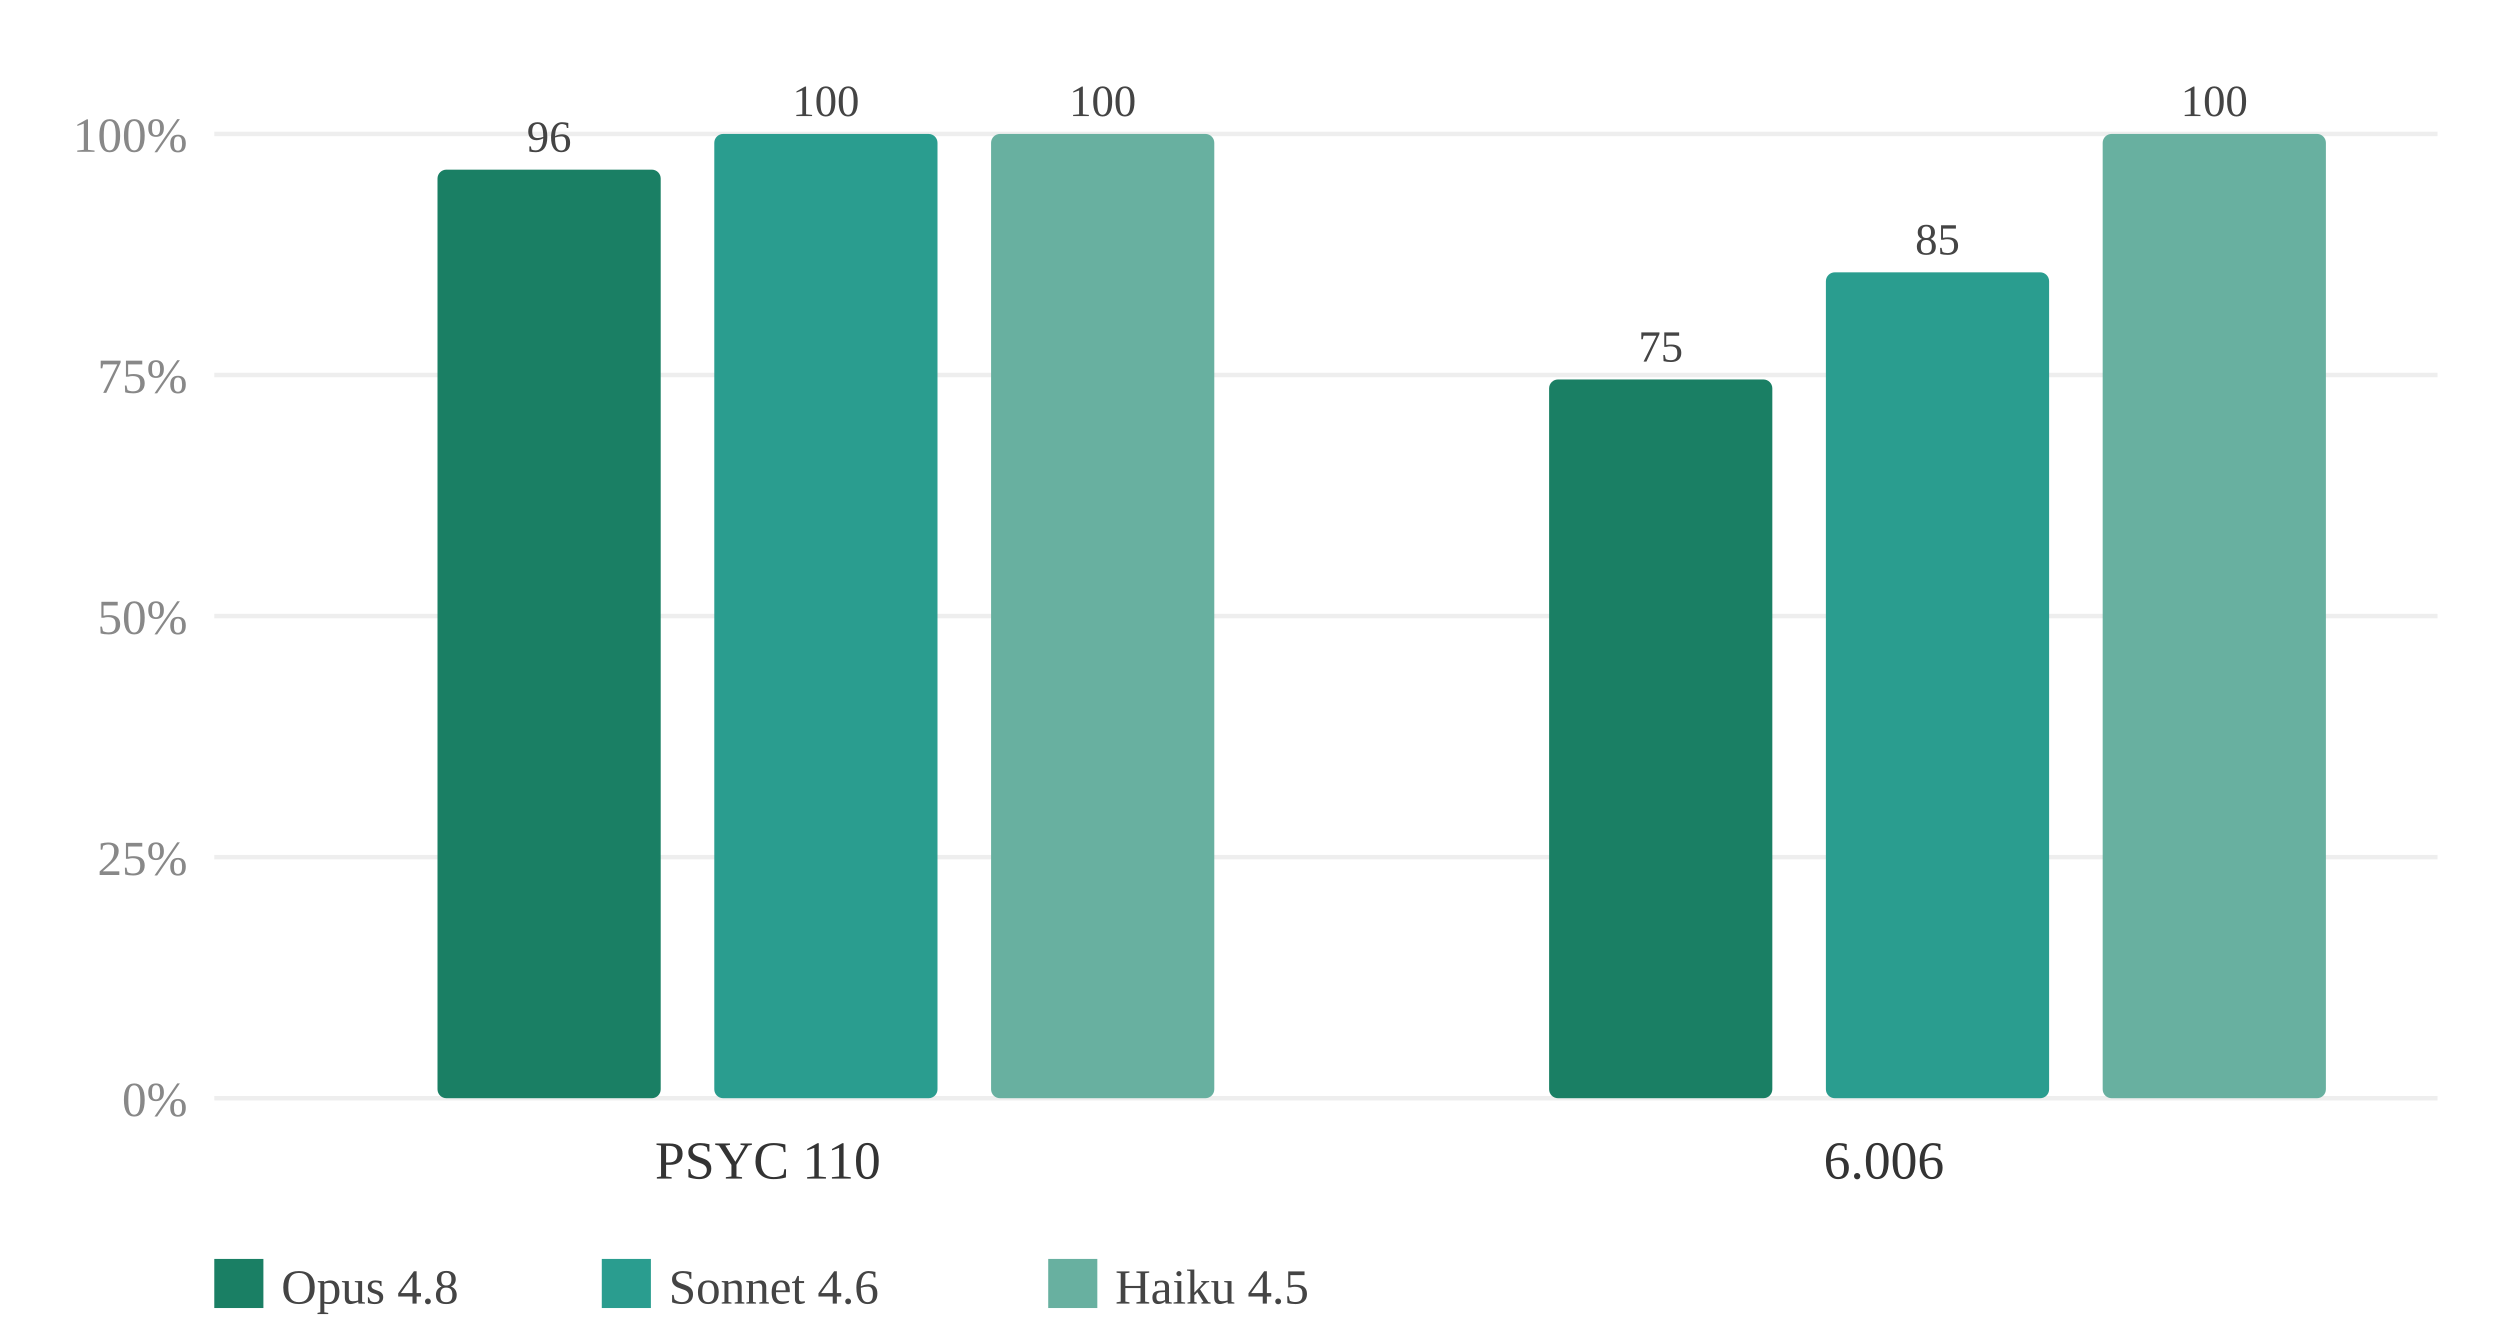
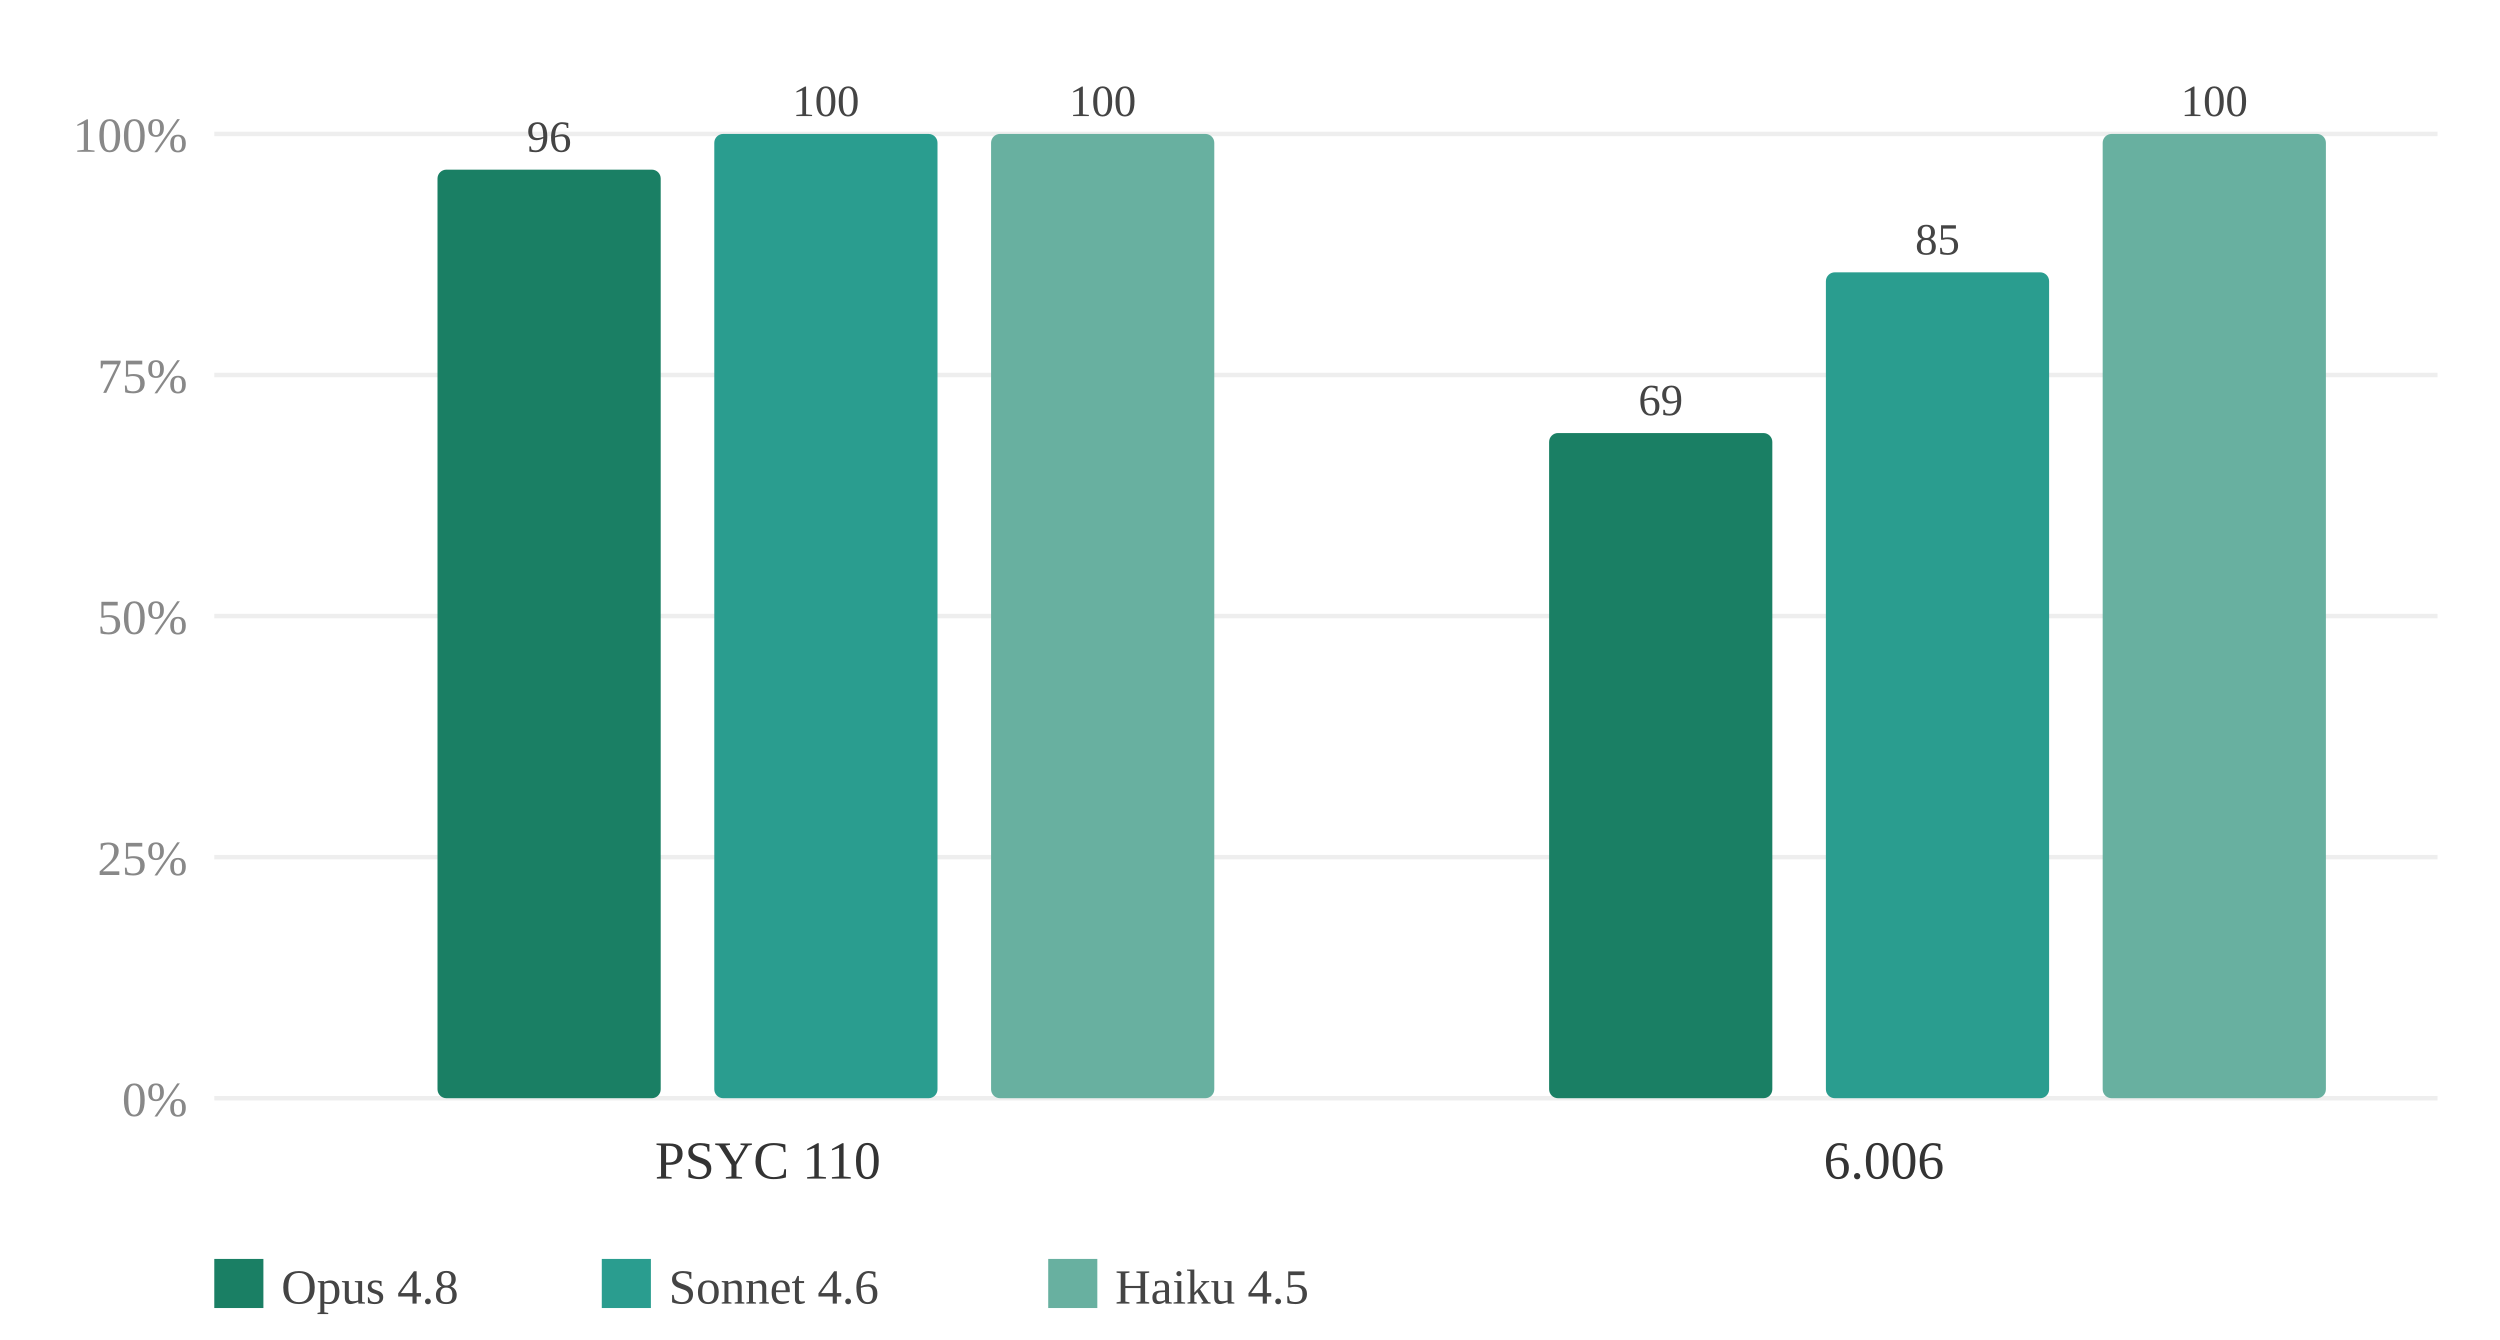
<svg xmlns="http://www.w3.org/2000/svg" viewBox="0 0 560 300" role="img">
  <line x1="48" y1="246" x2="546" y2="246" stroke="#eee" />
  <text x="42" y="250" font-size="11" fill="#888" text-anchor="end">0%</text>
  <line x1="48" y1="192" x2="546" y2="192" stroke="#eee" />
  <text x="42" y="196" font-size="11" fill="#888" text-anchor="end">25%</text>
  <line x1="48" y1="138" x2="546" y2="138" stroke="#eee" />
  <text x="42" y="142" font-size="11" fill="#888" text-anchor="end">50%</text>
  <line x1="48" y1="84" x2="546" y2="84" stroke="#eee" />
  <text x="42" y="88" font-size="11" fill="#888" text-anchor="end">75%</text>
  <line x1="48" y1="30" x2="546" y2="30" stroke="#eee" />
  <text x="42" y="34" font-size="11" fill="#888" text-anchor="end">100%</text>
  <rect x="98" y="38" width="50" height="208" fill="#1a7f64" rx="2" />
  <text x="123" y="34" font-size="10" fill="#444" text-anchor="middle">96</text>
  <rect x="160" y="30" width="50" height="216" fill="#2a9d8f" rx="2" />
  <text x="185" y="26" font-size="10" fill="#444" text-anchor="middle">100</text>
  <rect x="222" y="30" width="50" height="216" fill="#68b0a0" rx="2" />
  <text x="247" y="26" font-size="10" fill="#444" text-anchor="middle">100</text>
  <text x="172" y="264" font-size="12" fill="#333" text-anchor="middle">PSYC 110</text>
-   <rect x="347" y="85" width="50" height="161" fill="#1a7f64" rx="2" />
-   <text x="372" y="81" font-size="10" fill="#444" text-anchor="middle">75</text>
+   <rect x="347" y="97" width="50" height="149" fill="#1a7f64" rx="2" />
+   <text x="372" y="93" font-size="10" fill="#444" text-anchor="middle">69</text>
  <rect x="409" y="61" width="50" height="185" fill="#2a9d8f" rx="2" />
  <text x="434" y="57" font-size="10" fill="#444" text-anchor="middle">85</text>
  <rect x="471" y="30" width="50" height="216" fill="#68b0a0" rx="2" />
  <text x="496" y="26" font-size="10" fill="#444" text-anchor="middle">100</text>
  <text x="422" y="264" font-size="12" fill="#333" text-anchor="middle">6.006</text>
  <rect x="48.0" y="282" width="11" height="11" fill="#1a7f64" />
  <text x="63.0" y="292" font-size="11" fill="#444">Opus 4.8</text>
  <rect x="134.8" y="282" width="11" height="11" fill="#2a9d8f" />
  <text x="149.8" y="292" font-size="11" fill="#444">Sonnet 4.6</text>
  <rect x="234.8" y="282" width="11" height="11" fill="#68b0a0" />
  <text x="249.8" y="292" font-size="11" fill="#444">Haiku 4.5</text>
</svg>
